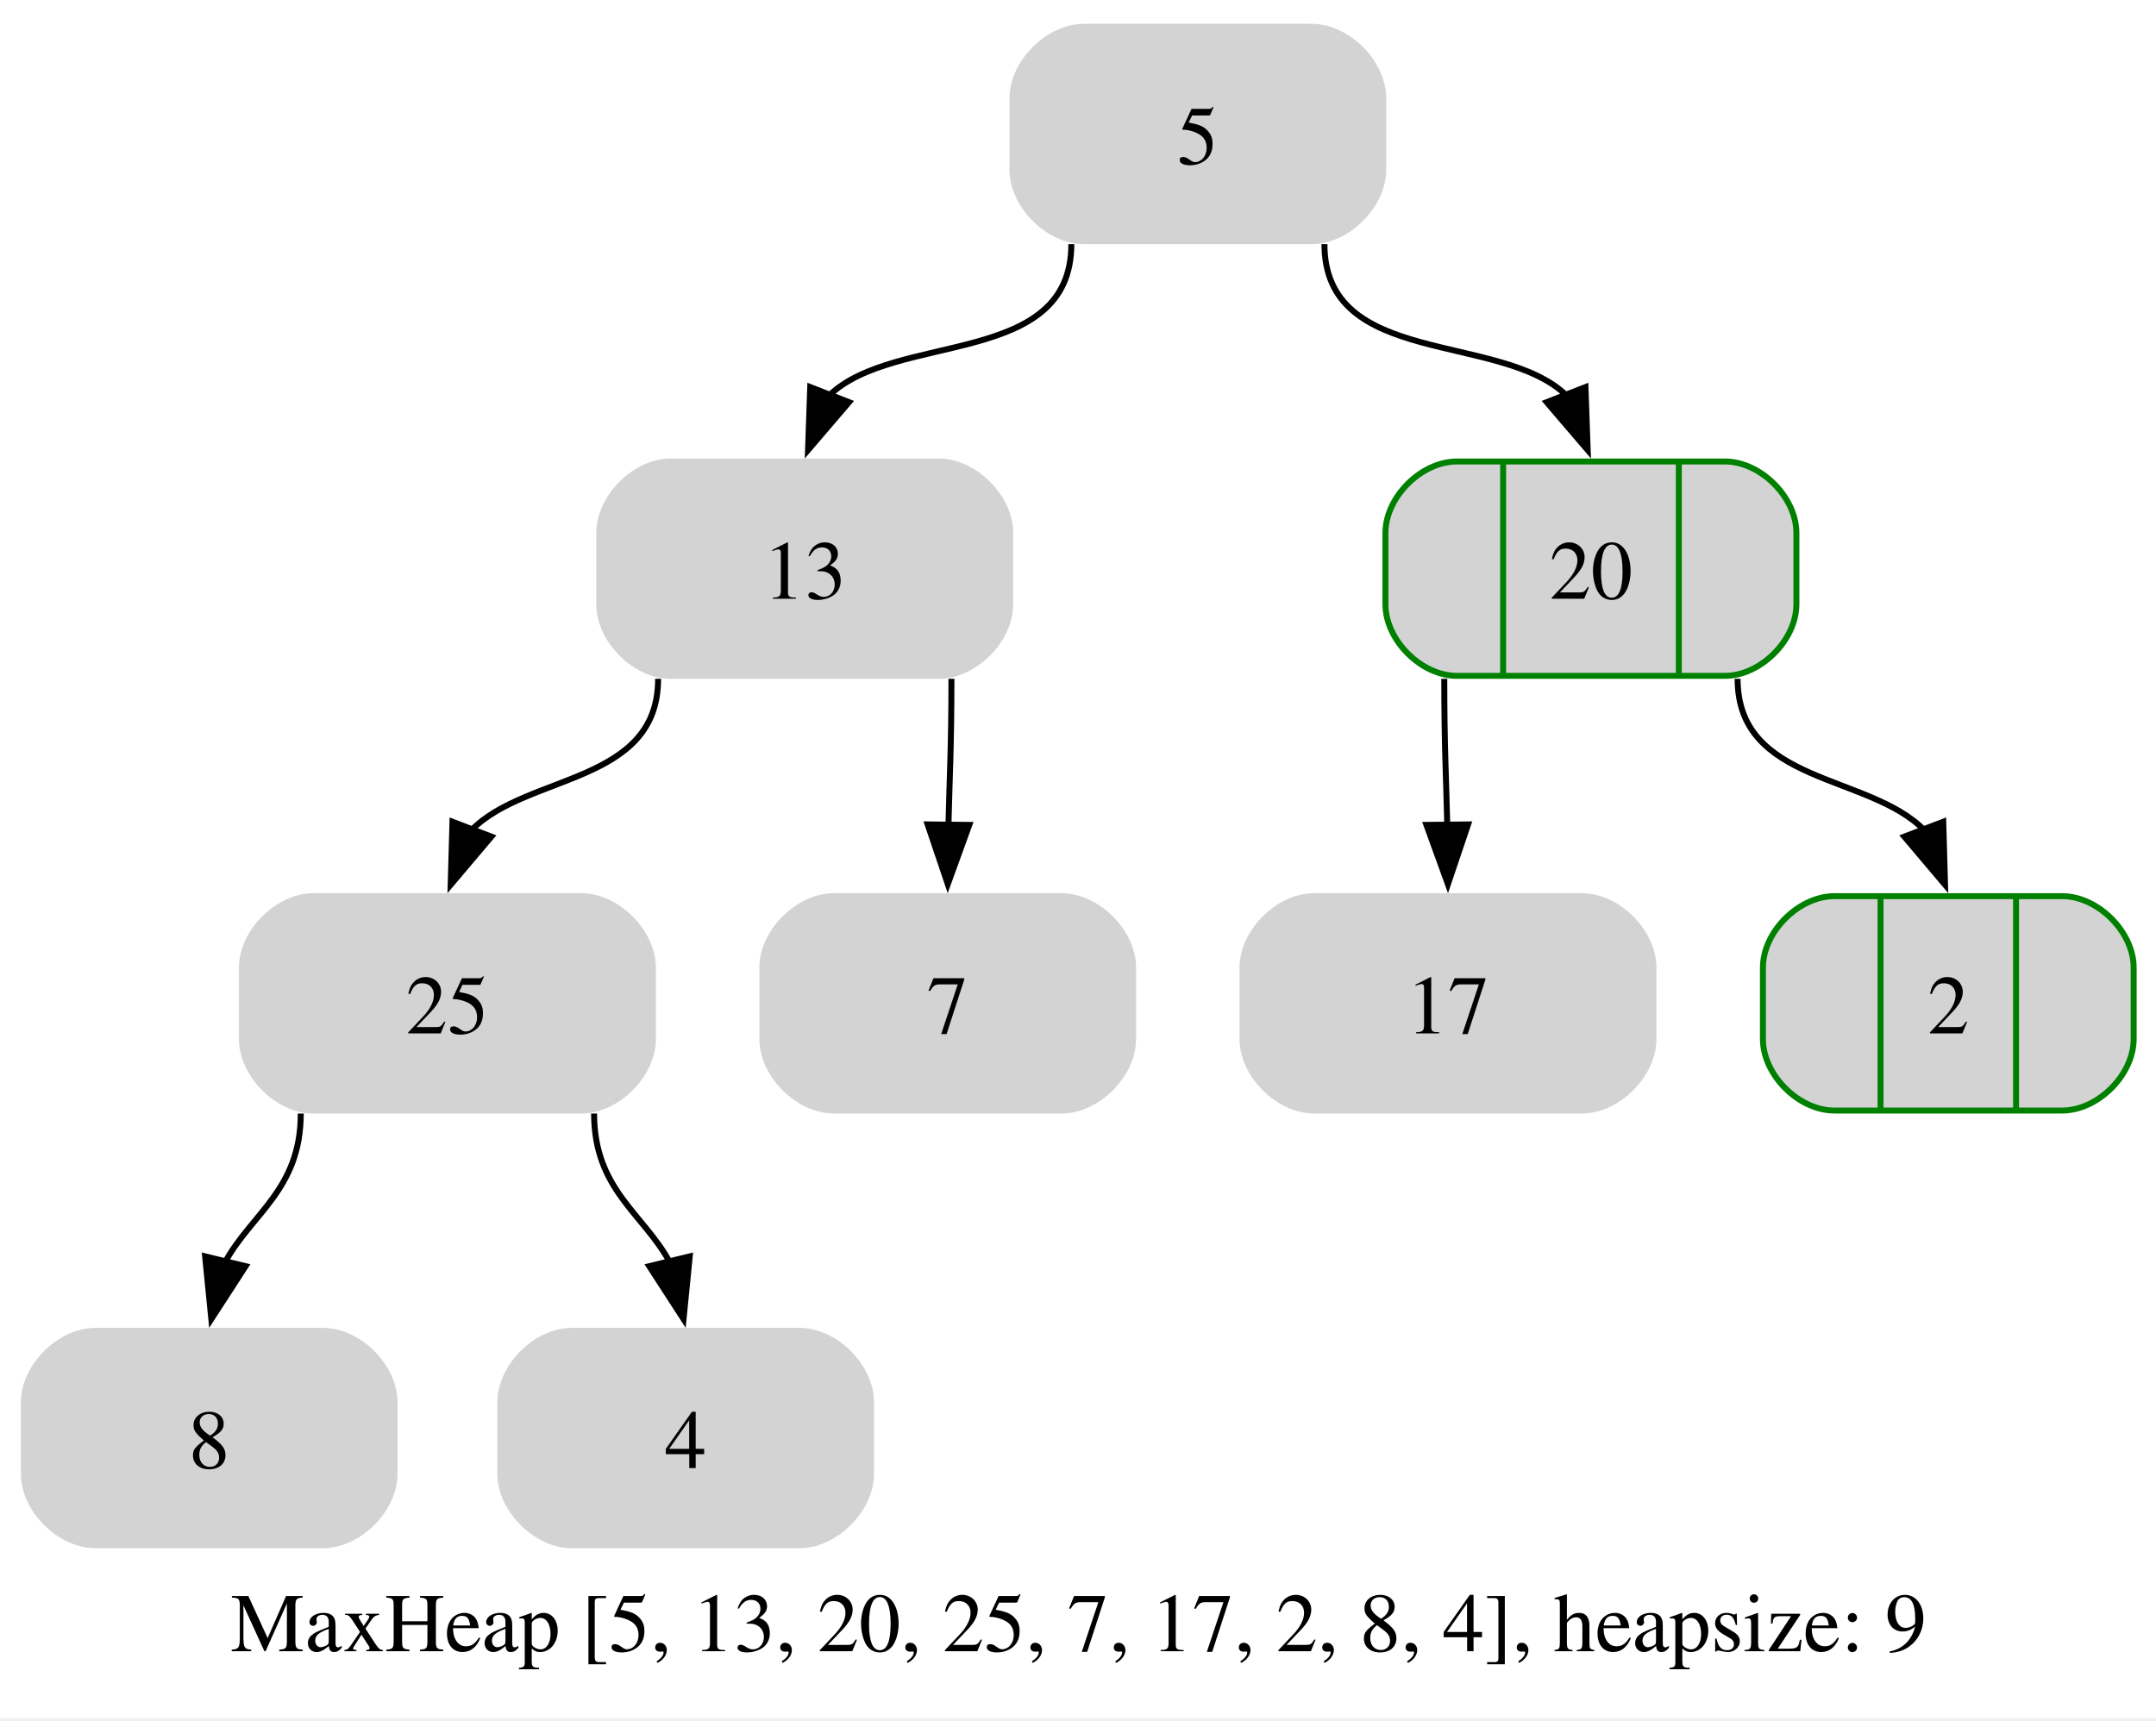
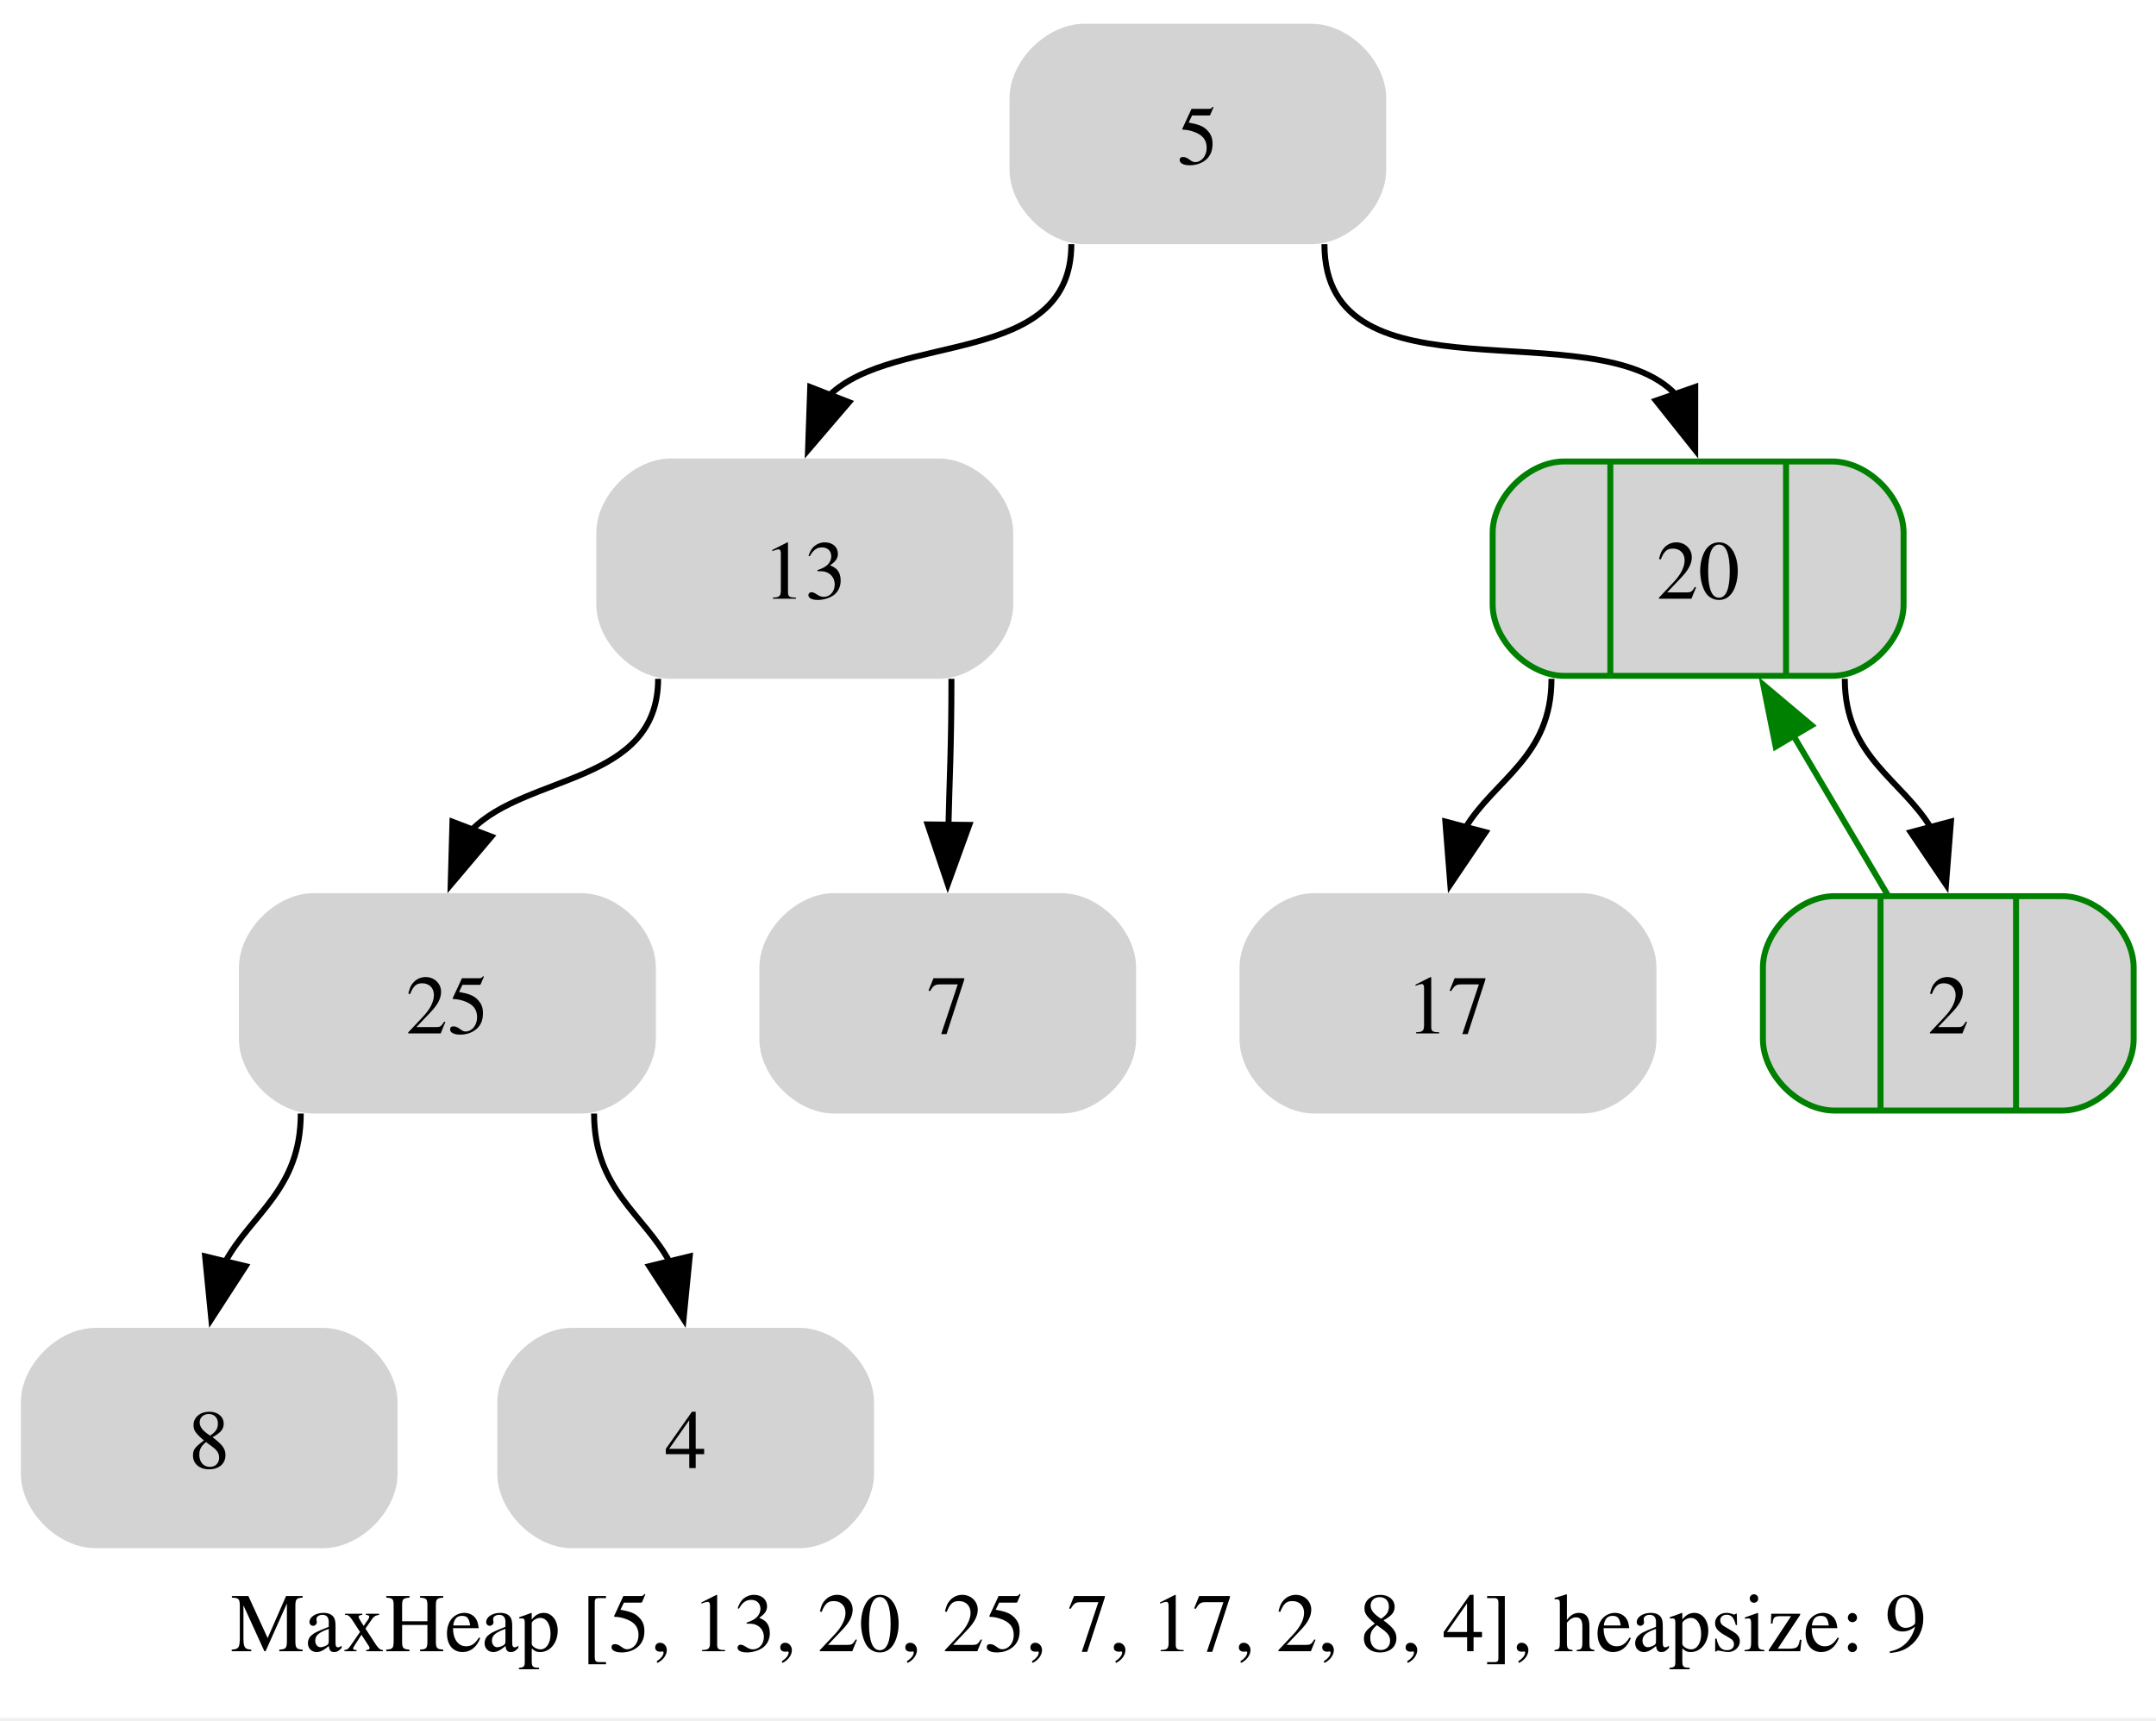
<svg xmlns="http://www.w3.org/2000/svg" width="362pt" height="289pt" viewBox="0.00 0.00 362.00 289.00">
  <g id="graph0" class="graph" transform="scale(1 1) rotate(0) translate(4 284.5)">
    <polygon fill="white" stroke="none" points="-4,4 -4,-284.5 358.25,-284.5 358.25,4 -4,4" />
    <text xml:space="preserve" text-anchor="middle" x="177.12" y="-7.2" font-family="Times,serif" font-size="14.00">MaxHeap [5, 13, 20, 25, 7, 17, 2, 8, 4], heapsize: 9</text>
    <g id="node1" class="node">
      <path fill="lightgray" stroke="lightgray" d="M178,-244C178,-244 216.25,-244 216.25,-244 222.25,-244 228.25,-250 228.25,-256 228.25,-256 228.25,-268 228.25,-268 228.25,-274 222.25,-280 216.25,-280 216.25,-280 178,-280 178,-280 172,-280 166,-274 166,-268 166,-268 166,-256 166,-256 166,-250 172,-244 178,-244" />
      <text xml:space="preserve" text-anchor="middle" x="175.88" y="-256.95" font-family="Times,serif" font-size="14.00"> </text>
      <polyline fill="none" stroke="lightgray" points="185.75,-244 185.75,-280" />
      <text xml:space="preserve" text-anchor="middle" x="197.12" y="-256.95" font-family="Times,serif" font-size="14.00">5</text>
      <polyline fill="none" stroke="lightgray" points="208.5,-244 208.5,-280" />
      <text xml:space="preserve" text-anchor="middle" x="218.38" y="-256.95" font-family="Times,serif" font-size="14.00"> </text>
    </g>
    <g id="node2" class="node">
      <path fill="lightgray" stroke="lightgray" d="M108.62,-171C108.62,-171 153.62,-171 153.62,-171 159.62,-171 165.62,-177 165.62,-183 165.62,-183 165.62,-195 165.62,-195 165.62,-201 159.62,-207 153.62,-207 153.62,-207 108.62,-207 108.62,-207 102.62,-207 96.62,-201 96.62,-195 96.62,-195 96.62,-183 96.62,-183 96.62,-177 102.62,-171 108.62,-171" />
      <text xml:space="preserve" text-anchor="middle" x="106.5" y="-183.95" font-family="Times,serif" font-size="14.00"> </text>
      <polyline fill="none" stroke="lightgray" points="116.38,-171 116.38,-207" />
      <text xml:space="preserve" text-anchor="middle" x="131.12" y="-183.95" font-family="Times,serif" font-size="14.00">13</text>
      <polyline fill="none" stroke="lightgray" points="145.88,-171 145.88,-207" />
      <text xml:space="preserve" text-anchor="middle" x="155.75" y="-183.95" font-family="Times,serif" font-size="14.00"> </text>
    </g>
    <g id="edge1" class="edge">
      <path fill="none" stroke="black" d="M175.88,-243.5C175.88,-222.76 146.33,-228.81 135.25,-218.11" />
      <polygon fill="black" stroke="black" points="138.56,-216.96 131.67,-208.91 132.04,-219.5 138.56,-216.96" />
    </g>
    <g id="node3" class="node">
-       <path fill="lightgray" stroke="green" d="M240.62,-171C240.62,-171 285.62,-171 285.62,-171 291.62,-171 297.62,-177 297.62,-183 297.62,-183 297.62,-195 297.62,-195 297.62,-201 291.62,-207 285.62,-207 285.62,-207 240.62,-207 240.62,-207 234.62,-207 228.62,-201 228.62,-195 228.62,-195 228.62,-183 228.62,-183 228.62,-177 234.62,-171 240.62,-171" />
-       <text xml:space="preserve" text-anchor="middle" x="238.5" y="-183.95" font-family="Times,serif" font-size="14.00"> </text>
-       <polyline fill="none" stroke="green" points="248.38,-171 248.38,-207" />
-       <text xml:space="preserve" text-anchor="middle" x="263.12" y="-183.95" font-family="Times,serif" font-size="14.00">20</text>
-       <polyline fill="none" stroke="green" points="277.88,-171 277.88,-207" />
-       <text xml:space="preserve" text-anchor="middle" x="287.75" y="-183.95" font-family="Times,serif" font-size="14.00"> </text>
+       <path fill="lightgray" stroke="green" d="M258.62,-171C258.62,-171 303.62,-171 303.62,-171 309.62,-171 315.62,-177 315.62,-183 315.62,-183 315.62,-195 315.62,-195 315.62,-201 309.62,-207 303.62,-207 303.62,-207 258.62,-207 258.62,-207 252.62,-207 246.62,-201 246.62,-195 246.62,-195 246.62,-183 246.62,-183 246.62,-177 252.62,-171 258.62,-171" />
+       <text xml:space="preserve" text-anchor="middle" x="256.5" y="-183.95" font-family="Times,serif" font-size="14.00"> </text>
+       <polyline fill="none" stroke="green" points="266.38,-171 266.38,-207" />
+       <text xml:space="preserve" text-anchor="middle" x="281.12" y="-183.95" font-family="Times,serif" font-size="14.00">20</text>
+       <polyline fill="none" stroke="green" points="295.88,-171 295.88,-207" />
+       <text xml:space="preserve" text-anchor="middle" x="305.75" y="-183.95" font-family="Times,serif" font-size="14.00"> </text>
    </g>
    <g id="edge2" class="edge">
-       <path fill="none" stroke="black" d="M218.38,-243.5C218.38,-222.76 247.92,-228.81 259,-218.11" />
-       <polygon fill="black" stroke="black" points="262.21,-219.5 262.58,-208.91 255.69,-216.96 262.21,-219.5" />
+       <path fill="none" stroke="black" d="M218.38,-243.5C218.38,-216.12 263.88,-232.58 277.39,-218.22" />
+       <polygon fill="black" stroke="black" points="280.64,-219.52 280.63,-208.93 274.03,-217.22 280.64,-219.52" />
    </g>
    <g id="node4" class="node">
      <path fill="lightgray" stroke="lightgray" d="M48.62,-98C48.62,-98 93.62,-98 93.62,-98 99.62,-98 105.62,-104 105.62,-110 105.62,-110 105.62,-122 105.62,-122 105.62,-128 99.62,-134 93.62,-134 93.62,-134 48.62,-134 48.62,-134 42.62,-134 36.62,-128 36.62,-122 36.62,-122 36.62,-110 36.62,-110 36.62,-104 42.62,-98 48.62,-98" />
      <text xml:space="preserve" text-anchor="middle" x="46.5" y="-110.95" font-family="Times,serif" font-size="14.00"> </text>
      <polyline fill="none" stroke="lightgray" points="56.38,-98 56.38,-134" />
      <text xml:space="preserve" text-anchor="middle" x="71.12" y="-110.95" font-family="Times,serif" font-size="14.00">25</text>
      <polyline fill="none" stroke="lightgray" points="85.88,-98 85.88,-134" />
      <text xml:space="preserve" text-anchor="middle" x="95.75" y="-110.95" font-family="Times,serif" font-size="14.00"> </text>
    </g>
    <g id="edge3" class="edge">
      <path fill="none" stroke="black" d="M106.5,-170.5C106.5,-152.8 84.47,-154.58 75.18,-145.11" />
      <polygon fill="black" stroke="black" points="78.51,-144 71.67,-135.91 71.97,-146.5 78.51,-144" />
    </g>
    <g id="node5" class="node">
      <path fill="lightgray" stroke="lightgray" d="M136,-98C136,-98 174.25,-98 174.25,-98 180.25,-98 186.25,-104 186.25,-110 186.25,-110 186.25,-122 186.25,-122 186.25,-128 180.25,-134 174.25,-134 174.25,-134 136,-134 136,-134 130,-134 124,-128 124,-122 124,-122 124,-110 124,-110 124,-104 130,-98 136,-98" />
      <text xml:space="preserve" text-anchor="middle" x="133.88" y="-110.95" font-family="Times,serif" font-size="14.00"> </text>
      <polyline fill="none" stroke="lightgray" points="143.75,-98 143.75,-134" />
      <text xml:space="preserve" text-anchor="middle" x="155.12" y="-110.95" font-family="Times,serif" font-size="14.00">7</text>
      <polyline fill="none" stroke="lightgray" points="166.5,-98 166.5,-134" />
      <text xml:space="preserve" text-anchor="middle" x="176.38" y="-110.95" font-family="Times,serif" font-size="14.00"> </text>
    </g>
    <g id="edge4" class="edge">
      <path fill="none" stroke="black" d="M155.75,-170.5C155.75,-159.12 155.43,-153.82 155.25,-145.95" />
      <polygon fill="black" stroke="black" points="158.75,-145.97 155.14,-136.01 151.75,-146.05 158.75,-145.97" />
    </g>
    <g id="node6" class="node">
      <path fill="lightgray" stroke="lightgray" d="M216.62,-98C216.62,-98 261.62,-98 261.62,-98 267.62,-98 273.62,-104 273.62,-110 273.62,-110 273.62,-122 273.62,-122 273.62,-128 267.62,-134 261.62,-134 261.62,-134 216.62,-134 216.62,-134 210.62,-134 204.62,-128 204.62,-122 204.62,-122 204.62,-110 204.62,-110 204.62,-104 210.62,-98 216.62,-98" />
      <text xml:space="preserve" text-anchor="middle" x="214.5" y="-110.95" font-family="Times,serif" font-size="14.00"> </text>
      <polyline fill="none" stroke="lightgray" points="224.38,-98 224.38,-134" />
      <text xml:space="preserve" text-anchor="middle" x="239.12" y="-110.95" font-family="Times,serif" font-size="14.00">17</text>
      <polyline fill="none" stroke="lightgray" points="253.88,-98 253.88,-134" />
      <text xml:space="preserve" text-anchor="middle" x="263.75" y="-110.95" font-family="Times,serif" font-size="14.00"> </text>
    </g>
    <g id="edge5" class="edge">
-       <path fill="none" stroke="black" d="M238.5,-170.5C238.5,-159.12 238.82,-153.82 239,-145.95" />
-       <polygon fill="black" stroke="black" points="242.5,-146.05 239.11,-136.01 235.5,-145.97 242.5,-146.05" />
+       <path fill="none" stroke="black" d="M256.5,-170.5C256.5,-157.31 246.93,-153.66 241.99,-145.38" />
+       <polygon fill="black" stroke="black" points="245.44,-144.74 239.51,-135.96 238.68,-146.53 245.44,-144.74" />
    </g>
    <g id="node7" class="node">
      <path fill="lightgray" stroke="green" d="M304,-98C304,-98 342.25,-98 342.25,-98 348.25,-98 354.25,-104 354.25,-110 354.25,-110 354.25,-122 354.25,-122 354.25,-128 348.25,-134 342.25,-134 342.25,-134 304,-134 304,-134 298,-134 292,-128 292,-122 292,-122 292,-110 292,-110 292,-104 298,-98 304,-98" />
      <text xml:space="preserve" text-anchor="middle" x="301.88" y="-110.95" font-family="Times,serif" font-size="14.00"> </text>
      <polyline fill="none" stroke="green" points="311.75,-98 311.75,-134" />
      <text xml:space="preserve" text-anchor="middle" x="323.12" y="-110.95" font-family="Times,serif" font-size="14.00">2</text>
      <polyline fill="none" stroke="green" points="334.5,-98 334.5,-134" />
      <text xml:space="preserve" text-anchor="middle" x="344.38" y="-110.95" font-family="Times,serif" font-size="14.00"> </text>
    </g>
    <g id="edge6" class="edge">
-       <path fill="none" stroke="black" d="M287.75,-170.5C287.75,-152.8 309.78,-154.58 319.07,-145.11" />
-       <polygon fill="black" stroke="black" points="322.28,-146.5 322.58,-135.91 315.74,-144 322.28,-146.5" />
+       <path fill="none" stroke="black" d="M305.75,-170.5C305.75,-157.31 315.32,-153.66 320.26,-145.38" />
+       <polygon fill="black" stroke="black" points="323.57,-146.53 322.74,-135.96 316.81,-144.74 323.57,-146.53" />
    </g>
    <g id="node8" class="node">
      <path fill="lightgray" stroke="lightgray" d="M12,-25C12,-25 50.25,-25 50.25,-25 56.25,-25 62.25,-31 62.25,-37 62.25,-37 62.25,-49 62.25,-49 62.25,-55 56.25,-61 50.25,-61 50.25,-61 12,-61 12,-61 6,-61 0,-55 0,-49 0,-49 0,-37 0,-37 0,-31 6,-25 12,-25" />
      <text xml:space="preserve" text-anchor="middle" x="9.88" y="-37.95" font-family="Times,serif" font-size="14.00"> </text>
      <polyline fill="none" stroke="lightgray" points="19.75,-25 19.75,-61" />
      <text xml:space="preserve" text-anchor="middle" x="31.12" y="-37.95" font-family="Times,serif" font-size="14.00">8</text>
      <polyline fill="none" stroke="lightgray" points="42.5,-25 42.5,-61" />
      <text xml:space="preserve" text-anchor="middle" x="52.38" y="-37.95" font-family="Times,serif" font-size="14.00"> </text>
    </g>
    <g id="edge7" class="edge">
      <path fill="none" stroke="black" d="M46.5,-97.5C46.5,-84.72 38.21,-80.68 33.8,-72.54" />
      <polygon fill="black" stroke="black" points="37.24,-71.86 31.48,-62.97 30.44,-73.51 37.24,-71.86" />
    </g>
    <g id="node9" class="node">
      <path fill="lightgray" stroke="lightgray" d="M92,-25C92,-25 130.25,-25 130.25,-25 136.25,-25 142.25,-31 142.25,-37 142.25,-37 142.25,-49 142.25,-49 142.25,-55 136.25,-61 130.25,-61 130.25,-61 92,-61 92,-61 86,-61 80,-55 80,-49 80,-49 80,-37 80,-37 80,-31 86,-25 92,-25" />
      <text xml:space="preserve" text-anchor="middle" x="89.88" y="-37.95" font-family="Times,serif" font-size="14.00"> </text>
      <polyline fill="none" stroke="lightgray" points="99.75,-25 99.75,-61" />
      <text xml:space="preserve" text-anchor="middle" x="111.12" y="-37.95" font-family="Times,serif" font-size="14.00">4</text>
      <polyline fill="none" stroke="lightgray" points="122.5,-25 122.5,-61" />
      <text xml:space="preserve" text-anchor="middle" x="132.38" y="-37.95" font-family="Times,serif" font-size="14.00"> </text>
    </g>
    <g id="edge8" class="edge">
      <path fill="none" stroke="black" d="M95.75,-97.5C95.75,-84.72 104.04,-80.68 108.45,-72.54" />
      <polygon fill="black" stroke="black" points="111.81,-73.51 110.77,-62.97 105.01,-71.86 111.81,-73.51" />
    </g>
+     <g id="edge9" class="edge">
+       <path fill="none" stroke="green" d="M313.05,-134.03C308.27,-142.12 302.43,-151.98 297.07,-161.05" />
+       <polygon fill="green" stroke="green" points="294.14,-159.12 292.06,-169.51 300.17,-162.69 294.14,-159.12" />
+     </g>
  </g>
</svg>
